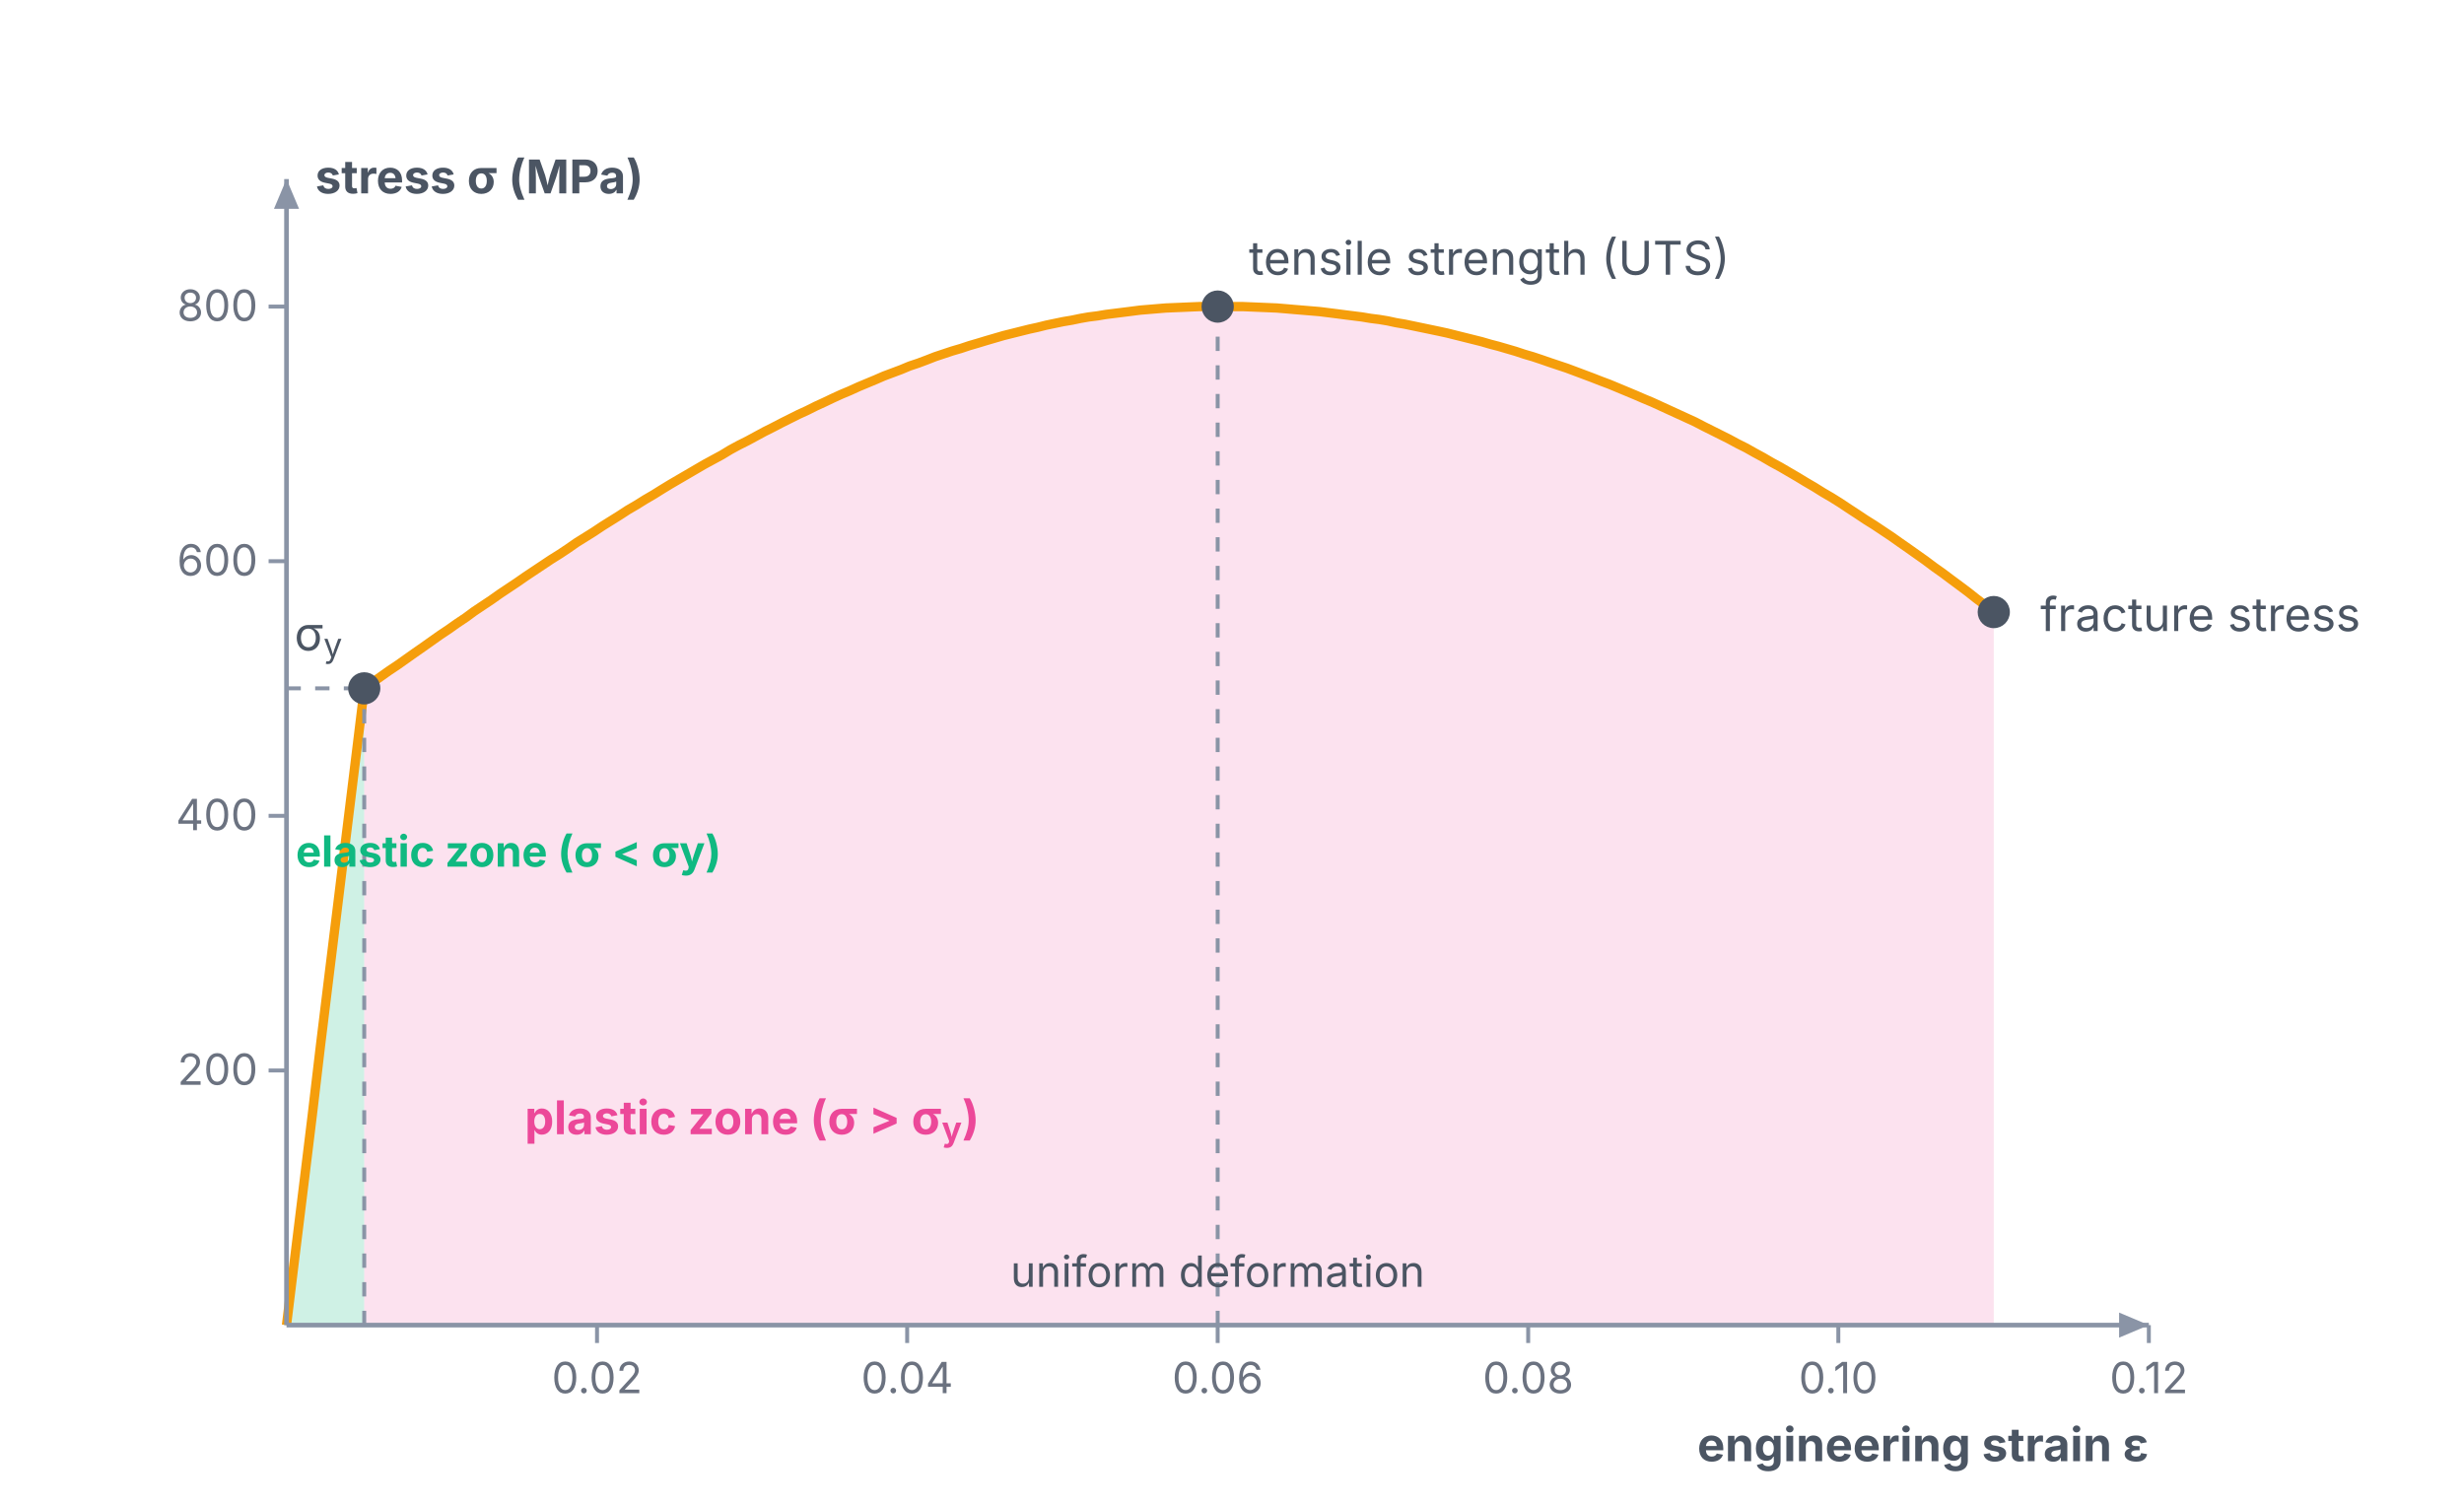
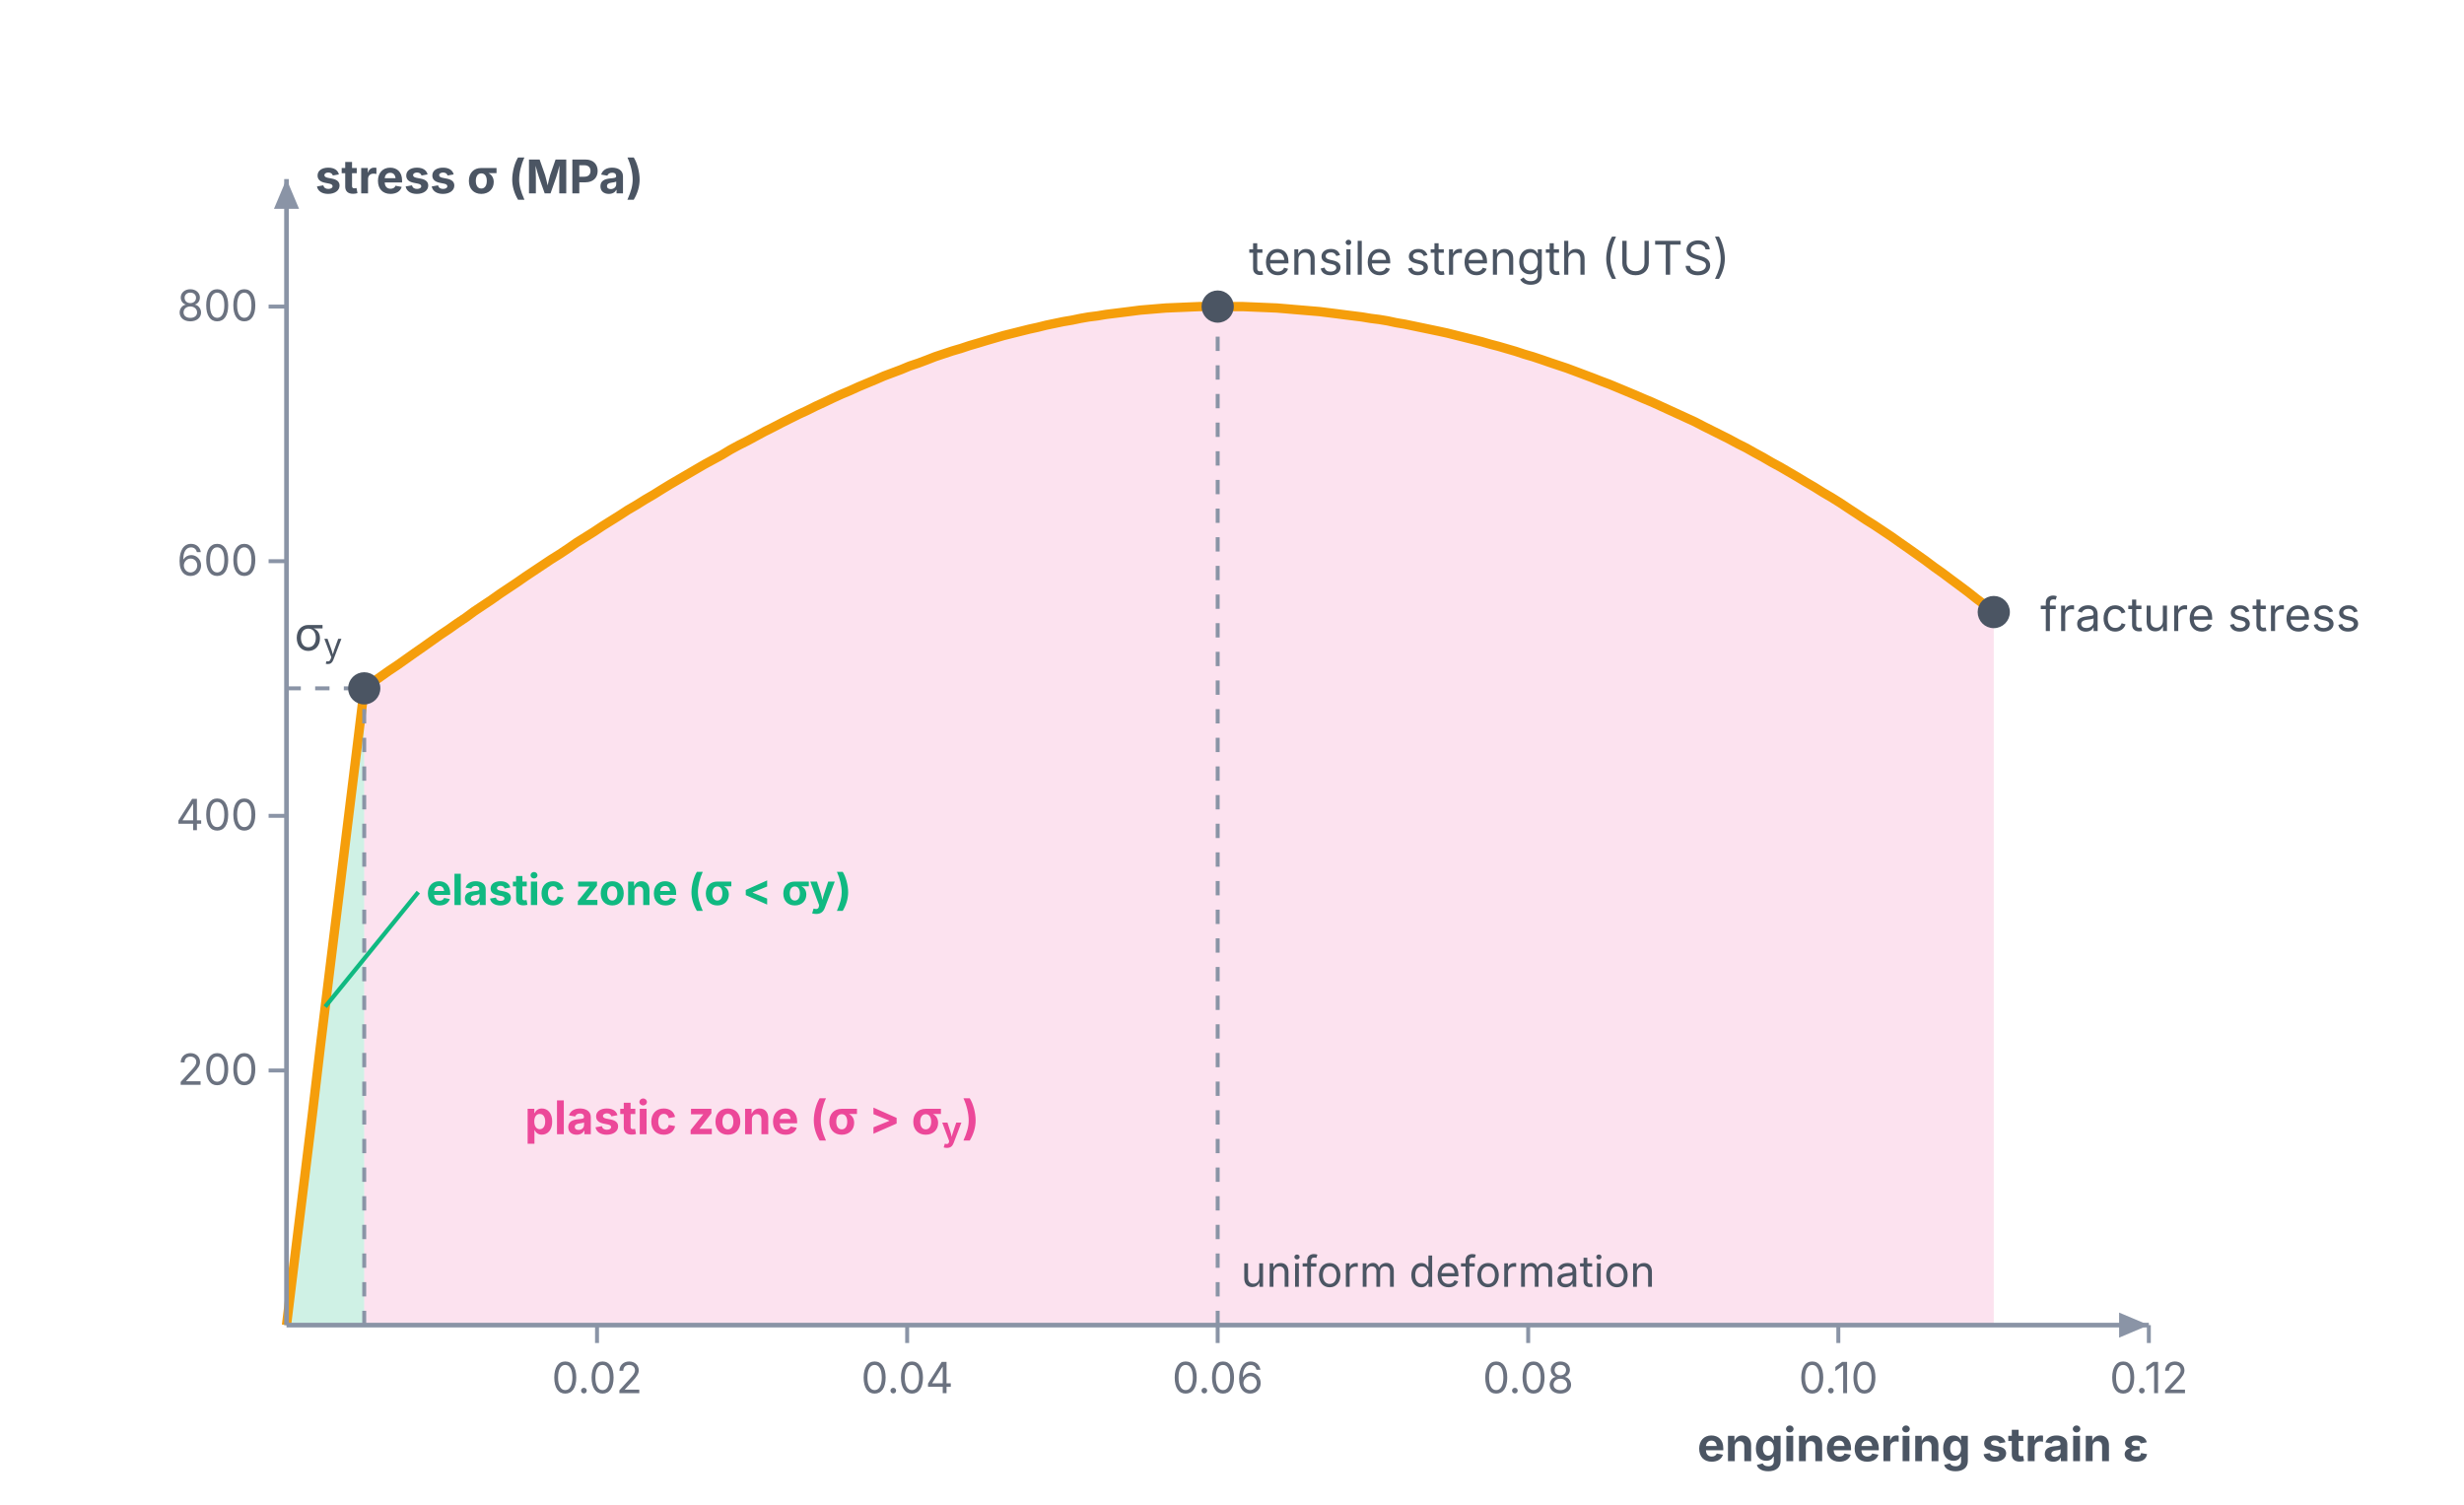
<svg xmlns="http://www.w3.org/2000/svg" viewBox="0 0 688 420" width="100%" class="fig-kit" style="max-width:688px;margin:0 auto;display:block" role="img" aria-label="Schematic stress-strain curve with the elastic and plastic zones">
  <g font-family="Inter, Arial, sans-serif" font-size="13" fill="#8a94a6">
    <polygon points="80.0,370.0 80.5,365.6 81.1,361.1 81.6,356.7 82.2,352.2 82.7,347.8 83.2,343.3 83.8,338.9 84.3,334.4 84.9,330.0 85.4,325.6 86.0,321.1 86.5,316.7 87.0,312.2 87.6,307.8 88.1,303.3 88.7,298.9 89.2,294.4 89.8,290.0 90.3,285.6 90.8,281.1 91.4,276.7 91.9,272.2 92.5,267.8 93.0,263.3 93.5,258.9 94.1,254.4 94.6,250.0 95.2,245.6 95.7,241.1 96.2,236.7 96.8,232.2 97.3,227.8 97.9,223.3 98.4,218.9 99.0,214.4 99.5,210.0 100.0,205.6 100.6,201.1 101.1,196.7 101.7,192.2 101.7,370.0 80.0,370.0" fill="#10b981" fill-opacity="0.2" stroke="#10b981" stroke-width="0" stroke-linejoin="round" />
    <polygon points="101.7,192.2 105.5,189.6 109.2,186.9 113.0,184.2 116.8,181.6 120.6,178.9 124.4,176.3 128.2,173.7 132.0,171.0 135.8,168.4 139.6,165.8 143.4,163.3 147.2,160.7 151.0,158.2 154.8,155.7 158.5,153.2 162.3,150.7 166.1,148.3 169.9,145.8 173.7,143.5 177.5,141.1 181.3,138.8 185.1,136.5 188.9,134.2 192.7,132.0 196.5,129.8 200.2,127.7 204.0,125.6 207.8,123.5 211.6,121.5 215.4,119.5 219.2,117.6 223.0,115.7 226.8,113.9 230.6,112.1 234.4,110.4 238.2,108.7 242.0,107.1 245.8,105.5 249.5,104.0 253.3,102.5 257.1,101.1 260.9,99.7 264.7,98.4 268.5,97.2 272.3,96.0 276.1,94.9 279.9,93.8 283.7,92.8 287.5,91.9 291.2,91.0 295.0,90.2 298.8,89.5 302.6,88.8 306.4,88.2 310.2,87.6 314.0,87.1 317.8,86.7 321.6,86.3 325.4,86.1 329.2,85.8 333.0,85.7 336.8,85.6 340.5,85.6 344.3,85.6 348.1,85.7 351.9,85.8 355.7,86.0 359.5,86.2 363.3,86.5 367.1,86.9 370.9,87.3 374.7,87.7 378.5,88.2 382.3,88.8 386.0,89.4 389.8,90.1 393.6,90.8 397.4,91.5 401.2,92.4 405.0,93.2 408.8,94.2 412.6,95.1 416.4,96.2 420.2,97.2 424.0,98.4 427.8,99.6 431.5,100.8 435.3,102.1 439.1,103.4 442.9,104.8 446.7,106.3 450.5,107.8 454.3,109.3 458.1,110.9 461.9,112.6 465.7,114.3 469.5,116.0 473.3,117.8 477.0,119.7 480.8,121.6 484.6,123.6 488.4,125.6 492.2,127.7 496.0,129.8 499.8,132.0 503.6,134.2 507.4,136.5 511.2,138.8 515.0,141.2 518.8,143.6 522.5,146.1 526.3,148.7 530.1,151.3 533.9,153.9 537.7,156.6 541.5,159.4 545.3,162.2 549.1,165.0 552.9,167.9 556.7,170.9 556.7,370.0 101.7,370.0" fill="#ec4899" fill-opacity="0.16" stroke="#ec4899" stroke-width="0" stroke-linejoin="round" />
    <polyline points="80.0,370.0 82.4,350.4 84.8,330.9 87.2,311.3 89.5,291.8 91.9,272.2 94.3,252.7 96.7,233.1 99.1,213.6 101.5,194.0 103.8,190.7 106.2,189.0 108.6,187.3 111.0,185.7 113.4,184.0 115.8,182.3 118.1,180.7 120.5,179.0 122.9,177.3 125.3,175.7 127.7,174.0 130.1,172.4 132.4,170.7 134.8,169.1 137.2,167.5 139.6,165.8 142.0,164.2 144.4,162.6 146.7,161.0 149.1,159.4 151.5,157.8 153.9,156.2 156.3,154.7 158.7,153.1 161.0,151.5 163.4,150.0 165.8,148.5 168.2,146.9 170.6,145.4 173.0,143.9 175.3,142.4 177.7,141.0 180.1,139.5 182.5,138.1 184.9,136.6 187.2,135.2 189.6,133.8 192.0,132.4 194.4,131.0 196.8,129.6 199.2,128.3 201.6,127.0 203.9,125.6 206.3,124.3 208.7,123.1 211.1,121.8 213.5,120.5 215.9,119.3 218.2,118.1 220.6,116.9 223.0,115.7 225.4,114.6 227.8,113.4 230.2,112.3 232.5,111.2 234.9,110.1 237.3,109.1 239.7,108.0 242.1,107.0 244.5,106.0 246.8,105.0 249.2,104.1 251.6,103.2 254.0,102.2 256.4,101.4 258.8,100.5 261.1,99.6 263.5,98.8 265.9,98.0 268.3,97.3 270.7,96.5 273.1,95.8 275.4,95.1 277.8,94.4 280.2,93.7 282.6,93.1 285.0,92.5 287.4,91.9 289.7,91.4 292.1,90.8 294.5,90.3 296.9,89.8 299.3,89.4 301.7,88.9 304.0,88.5 306.4,88.2 308.8,87.8 311.2,87.5 313.6,87.2 316.0,86.9 318.3,86.6 320.7,86.4 323.1,86.2 325.5,86.0 327.9,85.9 330.3,85.8 332.6,85.7 335.0,85.6 337.4,85.6 339.8,85.6 342.2,85.6 344.6,85.6 346.9,85.6 349.3,85.7 351.7,85.8 354.1,85.9 356.5,86.0 358.9,86.2 361.2,86.4 363.6,86.6 366.0,86.8 368.4,87.0 370.8,87.3 373.2,87.6 375.5,87.9 377.9,88.2 380.3,88.5 382.7,88.9 385.1,89.2 387.5,89.6 389.8,90.1 392.2,90.5 394.6,91.0 397.0,91.5 399.4,92.0 401.8,92.5 404.1,93.0 406.5,93.6 408.9,94.2 411.3,94.8 413.7,95.4 416.1,96.1 418.4,96.7 420.8,97.4 423.2,98.1 425.6,98.9 428.0,99.6 430.4,100.4 432.7,101.2 435.1,102.0 437.5,102.8 439.9,103.7 442.3,104.6 444.7,105.5 447.0,106.4 449.4,107.3 451.8,108.3 454.2,109.3 456.6,110.3 458.9,111.3 461.3,112.3 463.7,113.4 466.1,114.5 468.5,115.6 470.9,116.7 473.3,117.8 475.6,119.0 478.0,120.2 480.4,121.4 482.8,122.6 485.2,123.9 487.6,125.1 489.9,126.4 492.3,127.7 494.7,129.1 497.1,130.4 499.5,131.8 501.9,133.2 504.2,134.6 506.6,136.0 509.0,137.5 511.4,138.9 513.8,140.4 516.2,142.0 518.5,143.5 520.9,145.1 523.3,146.6 525.7,148.2 528.1,149.8 530.5,151.5 532.8,153.1 535.2,154.8 537.6,156.5 540.0,158.3 542.4,160.0 544.8,161.8 547.1,163.5 549.5,165.3 551.9,167.2 554.3,169.0 556.7,170.9" fill="none" stroke="#f59e0b" stroke-width="2.6" stroke-linejoin="round" />
    <line x1="80.0" y1="192.2" x2="101.7" y2="192.2" stroke="#8a94a6" stroke-width="1.1" stroke-dasharray="4,4" />
    <line x1="101.7" y1="370.0" x2="101.7" y2="192.2" stroke="#8a94a6" stroke-width="1.1" stroke-dasharray="4,4" />
    <line x1="340.0" y1="370.0" x2="340.0" y2="85.6" stroke="#8a94a6" stroke-width="1.1" stroke-dasharray="4,4" />
    <circle cx="101.7" cy="192.2" r="4" fill="#4b5563" stroke="#4b5563" stroke-width="1" />
    <circle cx="340.0" cy="85.6" r="4" fill="#4b5563" stroke="#4b5563" stroke-width="1" />
    <circle cx="556.7" cy="170.9" r="4" fill="#4b5563" stroke="#4b5563" stroke-width="1" />
    <text x="82.2" y="181.6" fill="#4b5563" font-size="13" font-weight="400" text-anchor="start">σ<tspan baseline-shift="sub" font-size="72%">y</tspan>
    </text>
-     <text x="82.6" y="242.0" fill="#10b981" font-size="12" font-weight="700" text-anchor="start">elastic zone (σ &lt; σy)</text>
+     <line x1="90.8" y1="281.1" x2="116.8" y2="249.1" stroke="#10b981" stroke-width="1.2" />
+     <text x="119.0" y="252.7" fill="#10b981" font-size="12" font-weight="700" text-anchor="start">elastic zone (σ &lt; σy)</text>
    <text x="210.0" y="316.7" fill="#ec4899" font-size="13" font-weight="700" text-anchor="middle">plastic zone (σ &gt; σ<tspan baseline-shift="sub" font-size="72%">y</tspan>)</text>
    <text x="348.7" y="76.7" fill="#4b5563" font-size="13" font-weight="400" text-anchor="start">tensile strength (UTS)</text>
    <text x="569.7" y="176.2" fill="#4b5563" font-size="13" font-weight="400" text-anchor="start">fracture stress</text>
-     <text x="340.0" y="359.3" fill="#4b5563" font-size="12" font-weight="400" text-anchor="middle">uniform deformation</text>
+     <text x="346.5" y="359.3" fill="#4b5563" font-size="12" font-weight="400" text-anchor="start">uniform deformation</text>
    <line x1="80.0" y1="370.0" x2="600.0" y2="370.0" stroke="#8a94a6" stroke-width="1.3" />
    <path d="M600.0,370.0 L591.7,373.5 L591.7,366.5 Z" fill="#8a94a6" />
    <line x1="80.0" y1="370.0" x2="80.0" y2="50.0" stroke="#8a94a6" stroke-width="1.3" />
    <path d="M80.0,50.0 L83.5,58.3 L76.5,58.3 Z" fill="#8a94a6" />
    <line x1="166.7" y1="370.0" x2="166.7" y2="375.0" stroke="#8a94a6" stroke-width="1.1" />
    <text x="166.7" y="389.0" fill="#6b7280" font-size="12" font-weight="400" text-anchor="middle">0.02</text>
    <line x1="253.3" y1="370.0" x2="253.3" y2="375.0" stroke="#8a94a6" stroke-width="1.1" />
    <text x="253.3" y="389.0" fill="#6b7280" font-size="12" font-weight="400" text-anchor="middle">0.04</text>
    <line x1="340.0" y1="370.0" x2="340.0" y2="375.0" stroke="#8a94a6" stroke-width="1.1" />
    <text x="340.0" y="389.0" fill="#6b7280" font-size="12" font-weight="400" text-anchor="middle">0.06</text>
    <line x1="426.7" y1="370.0" x2="426.7" y2="375.0" stroke="#8a94a6" stroke-width="1.1" />
    <text x="426.7" y="389.0" fill="#6b7280" font-size="12" font-weight="400" text-anchor="middle">0.08</text>
    <line x1="513.3" y1="370.0" x2="513.3" y2="375.0" stroke="#8a94a6" stroke-width="1.1" />
    <text x="513.3" y="389.0" fill="#6b7280" font-size="12" font-weight="400" text-anchor="middle">0.10</text>
    <line x1="600.0" y1="370.0" x2="600.0" y2="375.0" stroke="#8a94a6" stroke-width="1.1" />
    <text x="600.0" y="389.0" fill="#6b7280" font-size="12" font-weight="400" text-anchor="middle">0.12</text>
    <line x1="75.0" y1="298.9" x2="80.0" y2="298.9" stroke="#8a94a6" stroke-width="1.1" />
    <text x="72.0" y="302.9" fill="#6b7280" font-size="12" font-weight="400" text-anchor="end">200</text>
    <line x1="75.0" y1="227.8" x2="80.0" y2="227.8" stroke="#8a94a6" stroke-width="1.1" />
    <text x="72.0" y="231.8" fill="#6b7280" font-size="12" font-weight="400" text-anchor="end">400</text>
    <line x1="75.0" y1="156.7" x2="80.0" y2="156.7" stroke="#8a94a6" stroke-width="1.1" />
    <text x="72.0" y="160.7" fill="#6b7280" font-size="12" font-weight="400" text-anchor="end">600</text>
    <line x1="75.0" y1="85.6" x2="80.0" y2="85.6" stroke="#8a94a6" stroke-width="1.1" />
    <text x="72.0" y="89.6" fill="#6b7280" font-size="12" font-weight="400" text-anchor="end">800</text>
    <text x="600.0" y="408.0" fill="#4b5563" font-size="13" font-weight="700" text-anchor="end">engineering strain ε</text>
    <text x="88.0" y="54.0" fill="#4b5563" font-size="13" font-weight="700" text-anchor="start">stress σ (MPa)</text>
  </g>
</svg>
